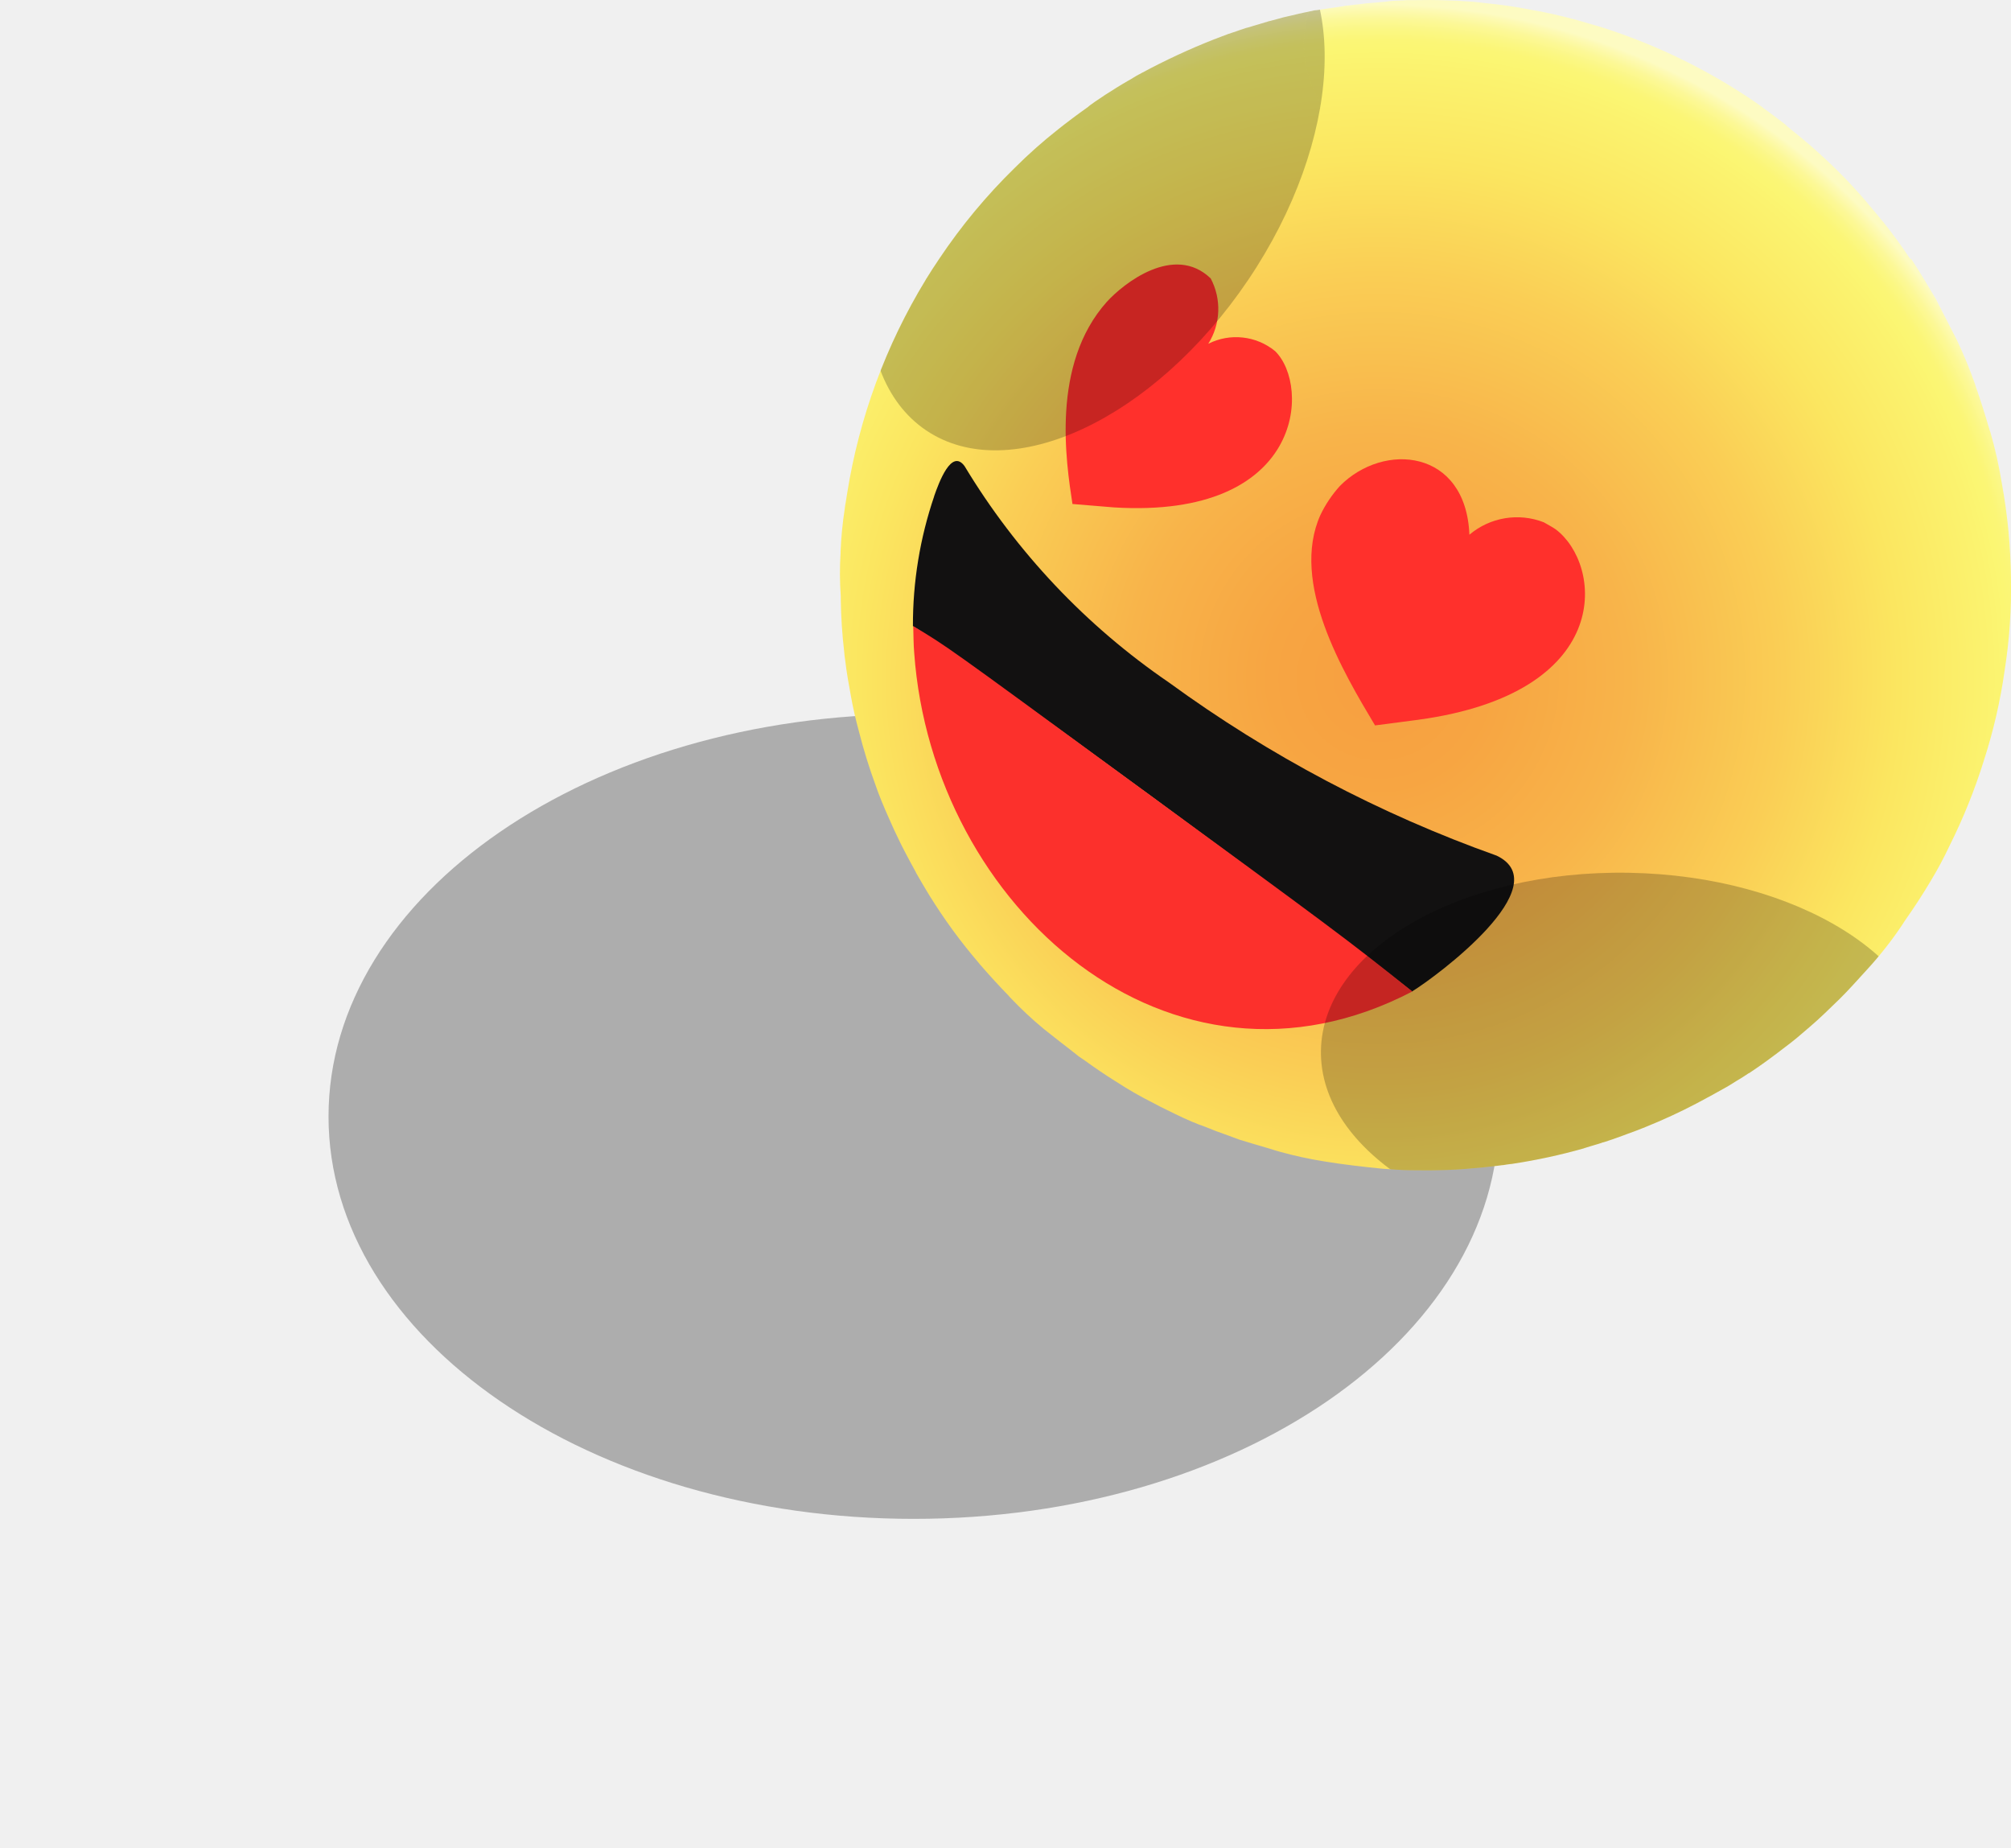
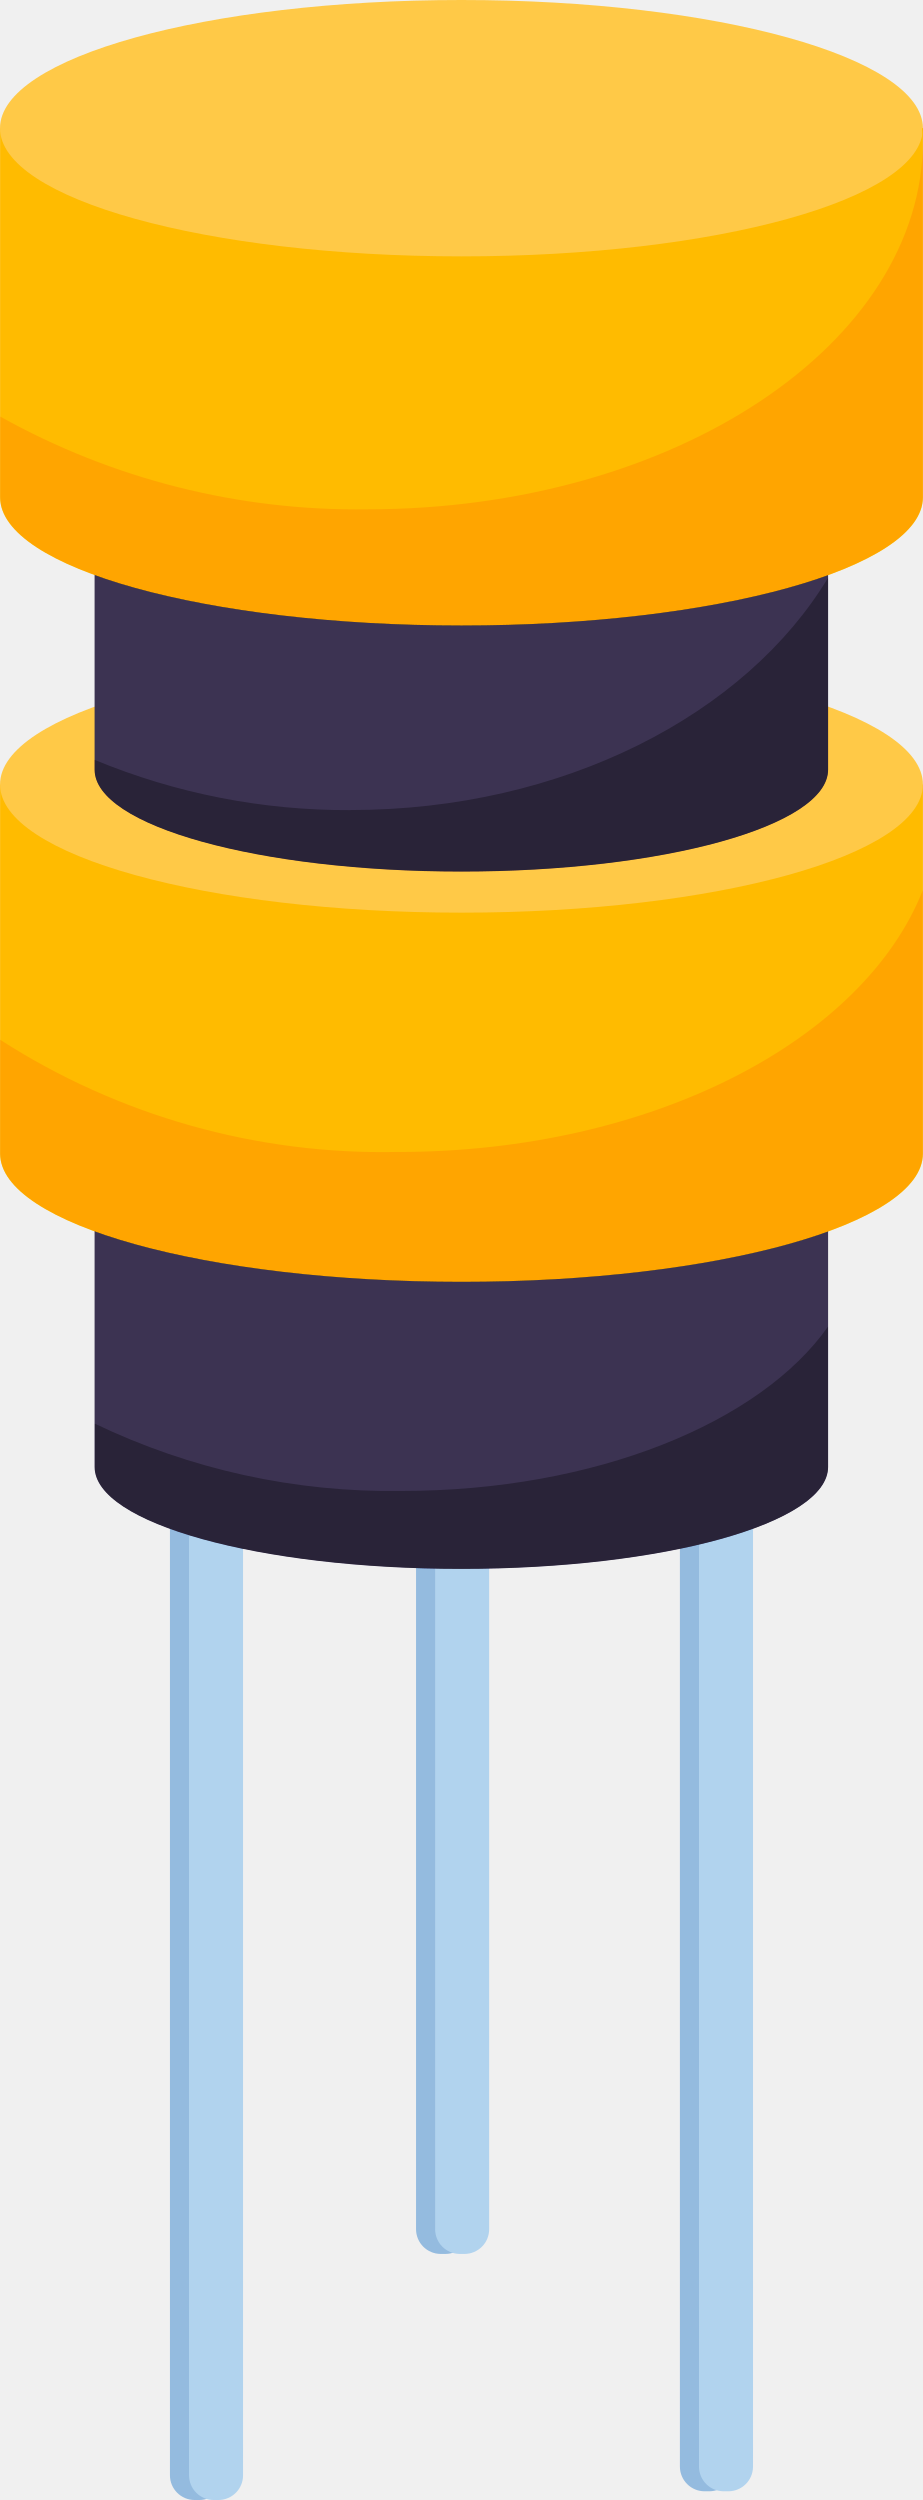
- <svg xmlns="http://www.w3.org/2000/svg" xmlns:xlink="http://www.w3.org/1999/xlink" width="82.478" height="75.758" viewBox="0 0 82.478 75.758">
+ <svg xmlns="http://www.w3.org/2000/svg" width="25.921" height="70.211" viewBox="0 0 25.921 70.211">
  <defs>
-     <radialGradient id="radial-gradient" cx="0.471" cy="0.58" r="0.575" gradientTransform="matrix(-0.999, -0.004, -0.004, 1, 0.933, 0.001)" gradientUnits="objectBoundingBox">
-       <stop offset="0" stop-color="#f79f40" />
-       <stop offset="0.163" stop-color="#f7a542" />
-       <stop offset="0.371" stop-color="#f8b44a" />
-       <stop offset="0.601" stop-color="#face55" />
-       <stop offset="0.771" stop-color="#fbe660" />
-       <stop offset="0.91" stop-color="#fbf36f" />
-       <stop offset="0.932" stop-color="#fbf672" />
-       <stop offset="0.947" stop-color="#fbf676" />
-       <stop offset="0.962" stop-color="#fbf783" />
-       <stop offset="0.978" stop-color="#fcf897" />
-       <stop offset="0.994" stop-color="#fdfab4" />
-       <stop offset="1" stop-color="#fdfbc2" />
-     </radialGradient>
    <clipPath id="clip-path">
-       <path id="Trazado_116496" data-name="Trazado 116496" d="M52.65,29.84v-.06c0-.11-.03-.77-.15-1.75-.01-.09-.02-.17-.03-.26-.02-.12-.04-.25-.06-.38a23.894,23.894,0,0,0-3.15-8.77c0-.01-.01-.01-.01-.02-.17-.29-.35-.57-.54-.85h0a23.353,23.353,0,0,0-3.06-3.74,20.449,20.449,0,0,0-1.77-1.6c-.39-.32-.78-.62-1.19-.91a.265.265,0,0,1-.06-.05l-.05-.04-.21-.15c-.26-.18-.55-.37-.86-.57h0c-.01-.01-.02-.01-.03-.02-.15-.09-.3-.19-.47-.28-.07-.04-.15-.09-.22-.13s-.12-.07-.19-.11a1.092,1.092,0,0,0-.15-.08,25.413,25.413,0,0,0-2.93-1.4c-.26-.11-.47-.18-.58-.23l-.18-.07-.18-.07c-.01,0-.02-.01-.03-.01l-.04-.01-.3-.1-.04-.01c-.01,0-.03-.01-.04-.01l-.2-.07a2.759,2.759,0,0,0-.27-.08l-.23-.07c-.04-.01-.09-.03-.13-.04-.01,0-.03-.01-.04-.01s-.03-.01-.05-.01a.636.636,0,0,1-.07-.02l-.26-.07-.22-.06c-.07-.02-.14-.03-.21-.05h-.01l-.13-.03-.25-.06-.18-.04a2.049,2.049,0,0,0-.24-.05c-.01,0-.03-.01-.04-.01-.06-.01-.12-.03-.18-.04l-.11-.02-.13-.03h-.02l-.04-.01c-.02,0-.05-.01-.07-.01a1.766,1.766,0,0,1-.2-.04.6.6,0,0,0-.12-.02h0a2.068,2.068,0,0,1-.22-.04l-.19-.03c-.03-.01-.07-.01-.11-.02a.985.985,0,0,0-.17-.02,1,1,0,0,0-.16-.02l-.27-.03-.25-.03c-.03,0-.05-.01-.08-.01h-.02a1.641,1.641,0,0,0-.23-.02l-.34-.03c-.08-.01-.16-.01-.23-.02-.09-.01-.17-.01-.26-.02s-.18-.01-.27-.02A.97.97,0,0,1,29.76,7h-.37c-.48-.01-.96-.01-1.45,0-.11,0-.21,0-.31.01s-.22.01-.32.02c-.07,0-.13.01-.19.01-.16.01-.31.02-.46.04-.05,0-.11.01-.16.01-.22.02-.43.04-.64.07-.1.01-.2.02-.3.04h-.01c-.02,0-.04.01-.06.01q-.24.03-.45.06c-.11.02-.23.04-.34.05-.26.04-.47.08-.61.11-.7.14-1.38.3-2.06.5-.41.11-.77.22-1.21.38a24.021,24.021,0,0,0-5.31,2.61h0c-.17.11-.33.22-.49.33a.265.265,0,0,0-.06.05c-.28.2-.56.4-.84.61a.423.423,0,0,1-.07.05l-.02.02-.02.02c-.01.01-.02.02-.03.02s-.02.01-.03.02c-.08.06-.15.12-.23.18-.15.12-.3.24-.44.36-.08.07-.16.13-.24.2-.16.14-.32.27-.46.4l-.02.02-.02.02c-.03.03-.07.06-.1.09-.75.69-1.21,1.19-1.24,1.22-.23.25-.46.51-.69.77-.16.19-.33.38-.5.59-.01.01-.02.03-.04.04l-.03.03c-.34.42-.69.89-1.08,1.46l-.01.01-.01.01c-.01.01-.01.02-.02.02-.18.26-.36.55-.54.86-.16.26-.32.52-.46.75l-.46.88c-.15.29-.29.56-.42.82a16.758,16.758,0,0,0-.76,1.82h0v.01c-.22.6-.42,1.23-.6,1.84l-.01.02a.037.037,0,0,1-.01.03,17.968,17.968,0,0,0-.5,2.13,23.506,23.506,0,0,0-.17,7.66,22.794,22.794,0,0,0,.82,3.68,23.944,23.944,0,0,0,1.38,3.51,15.311,15.311,0,0,0,.75,1.42c.32.56.68,1.11,1.06,1.66.04.07.09.13.13.2a16,16,0,0,0,1.39,1.8c.34.37.78.88,1.14,1.24s.83.82,1.22,1.15h0c.42.37.6.53.99.83q.72.585,1.47,1.08h.01c.16.11.32.22.49.32.19.12.38.24.55.34.09.05.22.13.36.21a.573.573,0,0,1,.07.04c.15.09.33.18.52.29.04.02.09.05.13.07a22.789,22.789,0,0,0,2.12,1c.18.07.42.17.7.28l.24.09.42.15.3.1.11.03c.01,0,.01,0,.02.01l.16.05a2.759,2.759,0,0,0,.27.08l.26.08c.01,0,.02,0,.02.01a22.1,22.1,0,0,0,2.96.66l.09.01c.08.01.17.03.27.04h.03l.23.03.53.06c.24.03.56.05.79.07s.49.03.74.04h.02c.13.01.25.01.37.01.33.01.77,0,1.1.01s.79-.03,1.13-.05c.72-.06,1.68-.17,2.39-.28a18.747,18.747,0,0,0,1.84-.38c.14-.04.28-.08.43-.12.43-.12.87-.25,1.24-.36l.43-.16c.35-.12.69-.25,1.03-.38l.17-.06c.4-.15.89-.38,1.32-.59.19-.09.37-.18.55-.28a15.71,15.71,0,0,0,1.56-.88c.02-.01.03-.02.05-.03.41-.26.82-.52,1.22-.81.09-.06.18-.12.26-.17l.44-.34c.12-.09.23-.18.35-.27l.66-.52a14.289,14.289,0,0,0,1.37-1.26l.03-.03.07-.07c.35-.35.74-.77,1.2-1.29a.138.138,0,0,0,.03-.04h0a20.958,20.958,0,0,0,2.02-2.71c.01-.01.01-.02.02-.03.19-.3.38-.61.57-.95v-.01h0c.08-.14.16-.29.24-.44.11-.2.22-.41.31-.59l.09-.18c.16-.32.31-.65.47-.99.21-.47.41-.94.56-1.36h0c.26-.7.5-1.44.71-2.23.13-.48.25-.96.33-1.41.1-.48.18-.98.25-1.5.02-.12.03-.23.05-.34.08-.69.14-1.41.16-2.14v-.13C52.68,31.04,52.68,30.45,52.65,29.84Z" transform="translate(-4.654 -6.992)" />
+       <rect id="Rectángulo_313606" data-name="Rectángulo 313606" width="25.919" height="13.631" fill="none" />
    </clipPath>
-     <linearGradient id="linear-gradient" x1="-0.166" y1="-323.933" x2="-1.166" y2="-323.933" gradientUnits="objectBoundingBox">
-       <stop offset="0" stop-color="#19b79c" />
-       <stop offset="0.405" stop-color="#1dbb9e" />
-       <stop offset="0.825" stop-color="#2ac8a3" />
-       <stop offset="0.997" stop-color="#31cfa6" />
-     </linearGradient>
-     <linearGradient id="linear-gradient-2" x1="-2.106" y1="-363.238" x2="-3.08" y2="-363.238" xlink:href="#linear-gradient" />
    <clipPath id="clip-path-2">
-       <path id="Trazado_116504" data-name="Trazado 116504" d="M4.652,29.65v-.06a15.757,15.757,0,0,1,.17-1.74,2.335,2.335,0,0,1,.04-.26c.02-.12.04-.25.06-.38a24.088,24.088,0,0,1,3.22-8.75c0-.01.01-.01.01-.02.18-.29.36-.57.55-.85h0a23.39,23.39,0,0,1,3.09-3.72,20.134,20.134,0,0,1,1.78-1.58q.585-.465,1.2-.9a.265.265,0,0,0,.06-.05l.05-.04.21-.15c.26-.18.55-.37.86-.56h0c.01-.01.02-.01.03-.02.15-.09.31-.19.47-.28a2.53,2.53,0,0,0,.22-.13c.06-.04.12-.07.19-.11.05-.03.1-.05.15-.08a27.308,27.308,0,0,1,2.95-1.37c.26-.1.47-.18.58-.22l.18-.06.18-.06c.01,0,.02-.01.03-.01l.05-.02.3-.1.04-.01c.01,0,.03-.01.04-.01l.2-.06c.08-.02.19-.06.27-.08l.23-.07a.647.647,0,0,0,.13-.04c.01,0,.03-.01.04-.01s.03-.01.05-.01a.637.637,0,0,0,.07-.02l.26-.07.22-.06c.07-.02.14-.03.21-.05h.01l.13-.03c.08-.02.18-.04.25-.06l.18-.04c.08-.02.16-.03.24-.05.01,0,.03-.01.04-.01a1.163,1.163,0,0,0,.18-.04l.11-.01.13-.02h.02l.04-.01c.02,0,.05-.01.07-.01l.2-.03c.04-.01.09-.01.13-.02h0l.22-.03.19-.03a.516.516,0,0,0,.11-.02.985.985,0,0,1,.17-.02c.06-.01.11-.01.16-.02l.27-.03.25-.03c.03,0,.05-.01.08-.01h.02c.07-.01.15-.01.23-.02l.34-.03c.08-.01.16-.01.23-.02a1.569,1.569,0,0,1,.24-.03,2.437,2.437,0,0,1,.27-.01.86.86,0,0,1,.16-.01l.15-.01h.24c.49-.01.97-.01,1.45.01.11,0,.21.01.31.01s.22.01.32.02c.07,0,.13.01.19.01.16.01.31.02.46.04.05.01.11.01.16.02.22.02.43.05.64.07.1.01.2.03.3.04h.01c.02,0,.04.01.06.01.16.02.31.05.45.07l.34.06c.26.05.47.09.6.11.69.14,1.38.31,2.06.52.41.11.76.23,1.21.39a24.178,24.178,0,0,1,5.28,2.65h0c.16.11.33.22.49.34a.265.265,0,0,1,.06.05c.28.2.56.41.83.62a.424.424,0,0,0,.07.05l.02.02.02.02.03.03c.01.01.02.01.02.02.08.06.15.12.22.18.15.12.3.24.44.36.08.07.16.14.24.2.16.14.31.28.46.41l.02.02.02.02c.03.03.07.06.1.09.75.69,1.2,1.2,1.23,1.23.23.25.46.51.68.78.16.19.32.38.49.59.01.01.02.03.04.04l.02.03c.33.42.69.89,1.07,1.47l.04.01.01.01c.01.01.01.02.02.02.17.26.36.56.54.86.16.26.31.53.45.75l.45.88c.15.29.29.56.42.82a18.431,18.431,0,0,1,.75,1.83h0v.01c.21.6.41,1.23.59,1.85l.01.02a.037.037,0,0,0,.01.03,17.59,17.59,0,0,1,.48,2.14,22.71,22.71,0,0,1,.37,3.87,21.465,21.465,0,0,1-.26,3.8,21.96,21.96,0,0,1-.85,3.68,23.286,23.286,0,0,1-1.41,3.5,15.244,15.244,0,0,1-.76,1.42c-.33.56-.69,1.11-1.07,1.65-.04.07-.09.13-.13.2a15.2,15.2,0,0,1-1.41,1.79c-.34.37-.79.88-1.15,1.23s-.84.82-1.22,1.14h0c-.43.37-.6.52-1,.82-.49.38-.98.74-1.48,1.07H41.9c-.16.11-.32.21-.49.31-.19.12-.38.24-.55.33-.09.05-.22.12-.36.2a.574.574,0,0,0-.07.04c-.15.08-.33.18-.52.28-.04.02-.09.05-.13.07a23.108,23.108,0,0,1-2.12.98c-.18.07-.42.17-.71.27l-.24.09-.42.15-.3.1-.11.03c-.01,0-.01,0-.02.01l-.16.05c-.08.02-.19.06-.27.08l-.26.08c-.01,0-.02,0-.02.01a23.962,23.962,0,0,1-2.96.64l-.09.01c-.08.01-.17.02-.27.04H31.8l-.23.03-.53.06c-.24.02-.56.05-.79.07s-.49.03-.74.04h-.02c-.13,0-.25.01-.37.01-.33.01-.77,0-1.1,0s-.79-.04-1.13-.06c-.72-.07-1.68-.18-2.39-.3a16.281,16.281,0,0,1-1.84-.4c-.14-.04-.28-.08-.43-.13-.43-.12-.87-.26-1.24-.37l-.43-.16c-.35-.12-.69-.25-1.03-.39l-.17-.06c-.4-.15-.88-.38-1.32-.6-.19-.09-.37-.18-.55-.28a15.612,15.612,0,0,1-1.55-.89.219.219,0,0,0-.05-.03c-.41-.26-.81-.53-1.21-.82-.09-.06-.17-.12-.25-.17L14,49.97c-.12-.09-.23-.18-.35-.27l-.66-.52a15.233,15.233,0,0,1-1.36-1.27l-.03-.03-.06-.07c-.34-.35-.74-.78-1.19-1.3a.138.138,0,0,1-.03-.04h0a21.889,21.889,0,0,1-2-2.73c-.01-.01-.01-.02-.02-.03-.18-.3-.37-.61-.56-.95v-.01h0c-.08-.14-.16-.29-.24-.44-.11-.21-.22-.41-.31-.59l-.09-.18c-.16-.32-.31-.65-.46-.99-.21-.47-.41-.95-.55-1.36h0a22.441,22.441,0,0,1-.69-2.23c-.13-.48-.24-.96-.32-1.41-.09-.49-.18-.98-.24-1.5-.02-.12-.03-.23-.04-.34a21.166,21.166,0,0,1-.14-2.14v-.13A13.347,13.347,0,0,1,4.652,29.65Z" transform="translate(-4.627 -6.983)" fill="url(#radial-gradient)" />
+       <rect id="Rectángulo_313607" data-name="Rectángulo 313607" width="20.608" height="8.26" fill="none" />
+     </clipPath>
+     <clipPath id="clip-path-3">
+       <rect id="Rectángulo_313608" data-name="Rectángulo 313608" width="25.919" height="11.002" fill="none" />
+     </clipPath>
+     <clipPath id="clip-path-4">
+       <rect id="Rectángulo_313609" data-name="Rectángulo 313609" width="20.608" height="6.816" fill="none" />
    </clipPath>
  </defs>
-   <g id="Grupo_157926" data-name="Grupo 157926" transform="translate(13.474)">
-     <ellipse id="Elipse_4737" data-name="Elipse 4737" cx="24" cy="16.5" rx="24" ry="16.5" transform="translate(0 29.284)" fill="#0b0b0b" opacity="0.292" style="mix-blend-mode: multiply;isolation: isolate" />
-     <path id="Trazado_116493" data-name="Trazado 116493" d="M4.652,29.65v-.06a15.757,15.757,0,0,1,.17-1.74,2.335,2.335,0,0,1,.04-.26c.02-.12.04-.25.06-.38a24.088,24.088,0,0,1,3.22-8.75c0-.01.01-.01.01-.02.18-.29.36-.57.55-.85h0a23.39,23.39,0,0,1,3.09-3.72,20.134,20.134,0,0,1,1.78-1.58q.585-.465,1.2-.9a.265.265,0,0,0,.06-.05l.05-.04.21-.15c.26-.18.55-.37.86-.56h0c.01-.01.02-.01.03-.02.15-.09.31-.19.47-.28a2.53,2.53,0,0,0,.22-.13c.06-.04.12-.07.19-.11.05-.03.1-.05.15-.08a27.308,27.308,0,0,1,2.95-1.37c.26-.1.47-.18.58-.22l.18-.06.18-.06c.01,0,.02-.01.03-.01l.05-.02.3-.1.04-.01c.01,0,.03-.01.04-.01l.2-.06c.08-.02.19-.06.27-.08l.23-.07a.647.647,0,0,0,.13-.04c.01,0,.03-.01.04-.01s.03-.01.05-.01a.637.637,0,0,0,.07-.02l.26-.07.22-.06c.07-.02.14-.03.21-.05h.01l.13-.03c.08-.02.18-.04.25-.06l.18-.04c.08-.02.16-.03.24-.05.01,0,.03-.01.04-.01a1.163,1.163,0,0,0,.18-.04l.11-.01.13-.02h.02l.04-.01c.02,0,.05-.01.07-.01l.2-.03c.04-.01.09-.01.13-.02h0l.22-.03.19-.03a.516.516,0,0,0,.11-.02.985.985,0,0,1,.17-.02c.06-.01.11-.01.16-.02l.27-.03.25-.03c.03,0,.05-.01.08-.01h.02c.07-.01.15-.01.23-.02l.34-.03c.08-.01.16-.01.23-.02a1.569,1.569,0,0,1,.24-.03,2.437,2.437,0,0,1,.27-.01.86.86,0,0,1,.16-.01l.15-.01h.24c.49-.01.97-.01,1.45.01.11,0,.21.01.31.01s.22.01.32.02c.07,0,.13.01.19.01.16.01.31.02.46.04.05.01.11.01.16.02.22.02.43.05.64.07.1.01.2.03.3.04h.01c.02,0,.04.01.06.01.16.02.31.05.45.07l.34.06c.26.05.47.09.6.11.69.14,1.38.31,2.06.52.41.11.76.23,1.21.39a24.178,24.178,0,0,1,5.28,2.65h0c.16.11.33.22.49.34a.265.265,0,0,1,.06.05c.28.2.56.41.83.62a.424.424,0,0,0,.07.05l.02.02.02.02.03.03c.01.01.02.01.02.02.08.06.15.12.22.18.15.12.3.24.44.36.08.07.16.14.24.2.16.14.31.28.46.41l.02.02.02.02c.03.03.07.06.1.09.75.69,1.2,1.2,1.23,1.23.23.25.46.51.68.78.16.19.32.38.49.59.01.01.02.03.04.04l.02.03c.33.42.69.89,1.07,1.47l.04.01.01.01c.01.01.01.02.02.02.17.26.36.56.54.86.16.26.31.53.45.75l.45.88c.15.29.29.56.42.82a18.431,18.431,0,0,1,.75,1.83h0v.01c.21.6.41,1.23.59,1.85l.01.02a.037.037,0,0,0,.01.03,17.59,17.59,0,0,1,.48,2.14,22.71,22.71,0,0,1,.37,3.87,21.465,21.465,0,0,1-.26,3.8,21.96,21.96,0,0,1-.85,3.68,23.286,23.286,0,0,1-1.41,3.5,15.244,15.244,0,0,1-.76,1.42c-.33.56-.69,1.11-1.07,1.65-.04.07-.09.13-.13.2a15.2,15.2,0,0,1-1.41,1.79c-.34.37-.79.88-1.15,1.23s-.84.82-1.22,1.14h0c-.43.37-.6.52-1,.82-.49.38-.98.74-1.48,1.07H41.9c-.16.11-.32.21-.49.31-.19.12-.38.24-.55.33-.09.05-.22.12-.36.2a.574.574,0,0,0-.07.04c-.15.08-.33.18-.52.28-.04.02-.09.05-.13.07a23.108,23.108,0,0,1-2.12.98c-.18.07-.42.17-.71.27l-.24.09-.42.15-.3.1-.11.03c-.01,0-.01,0-.02.01l-.16.05c-.08.02-.19.06-.27.08l-.26.08c-.01,0-.02,0-.02.01a23.962,23.962,0,0,1-2.96.64l-.09.01c-.08.01-.17.02-.27.04H31.8l-.23.03-.53.06c-.24.02-.56.05-.79.07s-.49.03-.74.04h-.02c-.13,0-.25.01-.37.01-.33.01-.77,0-1.1,0s-.79-.04-1.13-.06c-.72-.07-1.68-.18-2.39-.3a16.281,16.281,0,0,1-1.84-.4c-.14-.04-.28-.08-.43-.13-.43-.12-.87-.26-1.24-.37l-.43-.16c-.35-.12-.69-.25-1.03-.39l-.17-.06c-.4-.15-.88-.38-1.32-.6-.19-.09-.37-.18-.55-.28a15.612,15.612,0,0,1-1.55-.89.219.219,0,0,0-.05-.03c-.41-.26-.81-.53-1.21-.82-.09-.06-.17-.12-.25-.17L14,49.97c-.12-.09-.23-.18-.35-.27l-.66-.52a15.233,15.233,0,0,1-1.36-1.27l-.03-.03-.06-.07c-.34-.35-.74-.78-1.19-1.3a.138.138,0,0,1-.03-.04h0a21.889,21.889,0,0,1-2-2.73c-.01-.01-.01-.02-.02-.03-.18-.3-.37-.61-.56-.95v-.01h0c-.08-.14-.16-.29-.24-.44-.11-.21-.22-.41-.31-.59l-.09-.18c-.16-.32-.31-.65-.46-.99-.21-.47-.41-.95-.55-1.36h0a22.441,22.441,0,0,1-.69-2.23c-.13-.48-.24-.96-.32-1.41-.09-.49-.18-.98-.24-1.5-.02-.12-.03-.23-.04-.34a21.166,21.166,0,0,1-.14-2.14v-.13A13.347,13.347,0,0,1,4.652,29.65Z" transform="translate(16.349 -6.983)" fill="url(#radial-gradient)" />
-     <g id="Grupo_86225" data-name="Grupo 86225" transform="translate(20.955 0.009)" clip-path="url(#clip-path)">
-       <path id="Trazado_116494" data-name="Trazado 116494" d="M50.67,21.64a4.37,4.37,0,0,1,.18-.46C50.8,21.33,50.74,21.48,50.67,21.64Z" transform="translate(-48.844 -6.992)" fill="url(#linear-gradient)" />
-       <path id="Trazado_116495" data-name="Trazado 116495" d="M4.7,34.92c.03-.14.05-.28.08-.41C4.75,34.65,4.73,34.79,4.7,34.92Z" transform="translate(43.196 -6.992)" fill="url(#linear-gradient-2)" />
+   <g id="Grupo_237544" data-name="Grupo 237544" transform="translate(10995.344 11648)">
+     <path id="Trazado_234303" data-name="Trazado 234303" d="M64.753,59.51H64.62a.694.694,0,0,1-.692-.692V18.934a.694.694,0,0,1,.692-.692h.133a.693.693,0,0,1,.692.692V58.818a.693.693,0,0,1-.692.692" transform="translate(-11054.499 -11637.299)" fill="#94bbdf" />
+     <path id="Trazado_234304" data-name="Trazado 234304" d="M65.091,59.51h-.133a.694.694,0,0,1-.692-.692V18.934a.694.694,0,0,1,.692-.692h.133a.693.693,0,0,1,.692.692V58.818a.693.693,0,0,1-.692.692" transform="translate(-11054.301 -11637.299)" fill="#b1d3ee" />
+     <path id="Trazado_234305" data-name="Trazado 234305" d="M69.109,55.154h-.133a.694.694,0,0,1-.692-.692V14.578a.694.694,0,0,1,.692-.692h.133a.693.693,0,0,1,.692.692V54.462a.693.693,0,0,1-.692.692" transform="translate(-11051.943 -11639.854)" fill="#94bbdf" />
+     <path id="Trazado_234306" data-name="Trazado 234306" d="M69.447,55.154h-.133a.694.694,0,0,1-.692-.692V14.578a.694.694,0,0,1,.692-.692h.133a.693.693,0,0,1,.692.692V54.462a.693.693,0,0,1-.692.692" transform="translate(-11051.745 -11639.854)" fill="#b1d3ee" />
+     <path id="Trazado_234307" data-name="Trazado 234307" d="M73.78,59.356h-.133a.694.694,0,0,1-.692-.692V18.78a.694.694,0,0,1,.692-.692h.133a.693.693,0,0,1,.692.692V58.664a.693.693,0,0,1-.692.692" transform="translate(-11049.204 -11637.39)" fill="#94bbdf" />
+     <path id="Trazado_234308" data-name="Trazado 234308" d="M74.118,59.356h-.133a.694.694,0,0,1-.692-.692V18.78a.694.694,0,0,1,.692-.692h.133a.693.693,0,0,1,.692.692V58.664a.693.693,0,0,1-.692.692" transform="translate(-11049.006 -11637.39)" fill="#b1d3ee" />
+     <path id="Trazado_234309" data-name="Trazado 234309" d="M62.594,20.772v8.242c0,1.582,4.614,2.862,10.3,2.862s10.3-1.28,10.3-2.862V20.772Z" transform="translate(-11055.281 -11635.814)" fill="#3c3352" />
+     <path id="Trazado_234310" data-name="Trazado 234310" d="M60.921,13.886V24.253c0,1.988,5.8,3.6,12.959,3.6s12.959-1.612,12.959-3.6V13.886Z" transform="translate(-11056.263 -11639.854)" fill="#fb0" />
+     <path id="Trazado_234311" data-name="Trazado 234311" d="M86.839,15.217c0,1.988-5.8,3.6-12.959,3.6s-12.959-1.612-12.959-3.6,5.8-3.6,12.959-3.6,12.959,1.612,12.959,3.6" transform="translate(-11056.264 -11641.186)" fill="#ffc947" />
+     <path id="Trazado_234312" data-name="Trazado 234312" d="M62.594,8.429v8.242c0,1.582,4.614,2.862,10.3,2.862s10.3-1.28,10.3-2.862V8.429Z" transform="translate(-11055.281 -11643.056)" fill="#3c3352" />
+     <path id="Trazado_234313" data-name="Trazado 234313" d="M83.2,9.487c0,1.58-4.614,2.862-10.3,2.862S62.6,11.068,62.6,9.487s4.612-2.862,10.3-2.862S83.2,7.907,83.2,9.487" transform="translate(-11055.281 -11644.113)" fill="#ffc947" />
+     <path id="Trazado_234314" data-name="Trazado 234314" d="M60.921,2.269V12.636c0,1.988,5.8,3.6,12.959,3.6s12.959-1.612,12.959-3.6V2.269Z" transform="translate(-11056.263 -11646.669)" fill="#fb0" />
+     <path id="Trazado_234315" data-name="Trazado 234315" d="M86.839,3.6c0,1.988-5.8,3.6-12.959,3.6S60.92,5.588,60.92,3.6,66.722,0,73.879,0,86.839,1.612,86.839,3.6" transform="translate(-11056.264 -11648)" fill="#ffc947" />
+     <g id="Grupo_237534" data-name="Grupo 237534" transform="translate(-10995.343 -11644.063)" opacity="0.32" style="mix-blend-mode: overlay;isolation: isolate">
+       <g id="Grupo_237533" data-name="Grupo 237533">
+         <g id="Grupo_237532" data-name="Grupo 237532" clip-path="url(#clip-path)">
+           <path id="Trazado_234316" data-name="Trazado 234316" d="M71.24,12.848a20.549,20.549,0,0,1-10.319-2.607v2.27c0,1.988,5.8,3.6,12.959,3.6S86.84,14.5,86.84,12.512V2.481c0,5.724-6.984,10.367-15.6,10.367" transform="translate(-60.92 -2.481)" />
+         </g>
+       </g>
    </g>
-     <path id="Trazado_116497" data-name="Trazado 116497" d="M25.873,27.33A16.375,16.375,0,0,0,25,32.66c2.26,1.39,16.97,12.2,20.47,14.98,1.03-.63,6.02-4.35,3.47-5.57a52.925,52.925,0,0,1-13.44-7.1,28.664,28.664,0,0,1-8.38-8.87c-.54-.75-1.06.69-1.25,1.23" transform="translate(-1.032 -6.983)" fill="#121111" />
-     <path id="Trazado_116499" data-name="Trazado 116499" d="M29.22,33.76c.75,10.43,10.52,19.05,20.43,13.88-2.65-2.12-3.33-2.62-11.66-8.71-7.45-5.46-7.45-5.46-8.81-6.27.01.33.01.77.04,1.1" transform="translate(-5.199 -6.983)" fill="#fc302c" />
-     <g id="Grupo_86231" data-name="Grupo 86231" transform="translate(40.307 18.833)">
-       <path id="Trazado_116501" data-name="Trazado 116501" d="M22.473,28.1c-1.25,2.78.93,6.44,2.24,8.63.65-.09,1.52-.19,2.17-.29,7.67-1.22,7.14-6.32,5.24-7.75-.14-.1-.34-.2-.49-.29a3.024,3.024,0,0,0-3.05.51c-.14-3.51-3.51-3.82-5.31-2a4.969,4.969,0,0,0-.8,1.19" transform="translate(-22.099 -25.816)" fill="#ff302c" />
+     <path id="Trazado_234317" data-name="Trazado 234317" d="M77.24,2.269c0,.113.025.222.025.336V2.269Z" transform="translate(-11046.69 -11646.669)" fill="#fb0" />
+     <g id="Grupo_237537" data-name="Grupo 237537" transform="translate(-10992.688 -11631.78)" opacity="0.32" style="mix-blend-mode: overlay;isolation: isolate">
+       <g id="Grupo_237536" data-name="Grupo 237536">
+         <g id="Grupo_237535" data-name="Grupo 237535" clip-path="url(#clip-path-2)">
+           <path id="Trazado_234318" data-name="Trazado 234318" d="M69.778,16.755a18.531,18.531,0,0,1-7.184-1.412v.278c0,1.58,4.614,2.862,10.3,2.862S83.2,17.2,83.2,15.621v-5.4c-2.312,3.849-7.446,6.532-13.424,6.532" transform="translate(-62.594 -10.223)" />
+         </g>
+       </g>
    </g>
-     <g id="Grupo_86232" data-name="Grupo 86232" transform="translate(30.232 10.846)">
-       <path id="Trazado_116503" data-name="Trazado 116503" d="M35.806,19.36c-2.3,2.57-1.67,6.58-1.41,8.29.51.04,1.19.1,1.7.14,7.78.48,8.08-4.98,6.61-6.41a2.529,2.529,0,0,0-2.74-.3,2.679,2.679,0,0,0,.1-2.68c-1.5-1.44-3.58.21-4.26.96" transform="translate(-34.117 -17.829)" fill="#ff302c" />
+     <g id="Grupo_237540" data-name="Grupo 237540" transform="translate(-10995.343 -11623.003)" opacity="0.32" style="mix-blend-mode: overlay;isolation: isolate">
+       <g id="Grupo_237539" data-name="Grupo 237539">
+         <g id="Grupo_237538" data-name="Grupo 237538" clip-path="url(#clip-path-3)">
+           <path id="Trazado_234319" data-name="Trazado 234319" d="M72.1,23.109A19.843,19.843,0,0,1,60.92,19.956v3.2c0,1.988,5.8,3.6,12.959,3.6s12.959-1.612,12.959-3.6v-7.4c-1.666,4.224-7.622,7.354-14.735,7.354" transform="translate(-60.921 -15.755)" />
+         </g>
+       </g>
    </g>
-     <g id="Enmascarar_grupo_59" data-name="Enmascarar grupo 59" transform="translate(20.976 0)" clip-path="url(#clip-path-2)">
-       <g id="Grupo_86233" data-name="Grupo 86233" transform="translate(-2.683 -7.272)" opacity="0.561" style="mix-blend-mode: multiply;isolation: isolate">
-         <g id="Grupo_86230" data-name="Grupo 86230" transform="translate(0)">
-           <ellipse id="Elipse_4734" data-name="Elipse 4734" cx="12.5" cy="7.5" rx="12.5" ry="7.5" transform="translate(21.707 1.557)" fill="#fff" opacity="0.743" />
-           <ellipse id="Elipse_4735" data-name="Elipse 4735" cx="12.5" cy="7.5" rx="12.5" ry="7.5" transform="translate(26.415 8.388) rotate(124)" opacity="0.387" />
-           <ellipse id="Elipse_4736" data-name="Elipse 4736" cx="12.5" cy="7.5" rx="12.5" ry="7.5" transform="matrix(-1, -0.017, 0.017, -1, 47.282, 58.274)" opacity="0.387" />
+     <g id="Grupo_237543" data-name="Grupo 237543" transform="translate(-10992.688 -11610.754)" opacity="0.32" style="mix-blend-mode: overlay;isolation: isolate">
+       <g id="Grupo_237542" data-name="Grupo 237542">
+         <g id="Grupo_237541" data-name="Grupo 237541" clip-path="url(#clip-path-4)">
+           <path id="Trazado_234320" data-name="Trazado 234320" d="M71.218,28.1A19.211,19.211,0,0,1,62.6,26.21v1.22c0,1.58,4.612,2.862,10.3,2.862S83.2,29.01,83.2,27.43V23.476C81.3,26.184,76.656,28.1,71.218,28.1" transform="translate(-62.594 -23.474)" />
        </g>
      </g>
    </g>
  </g>
</svg>
